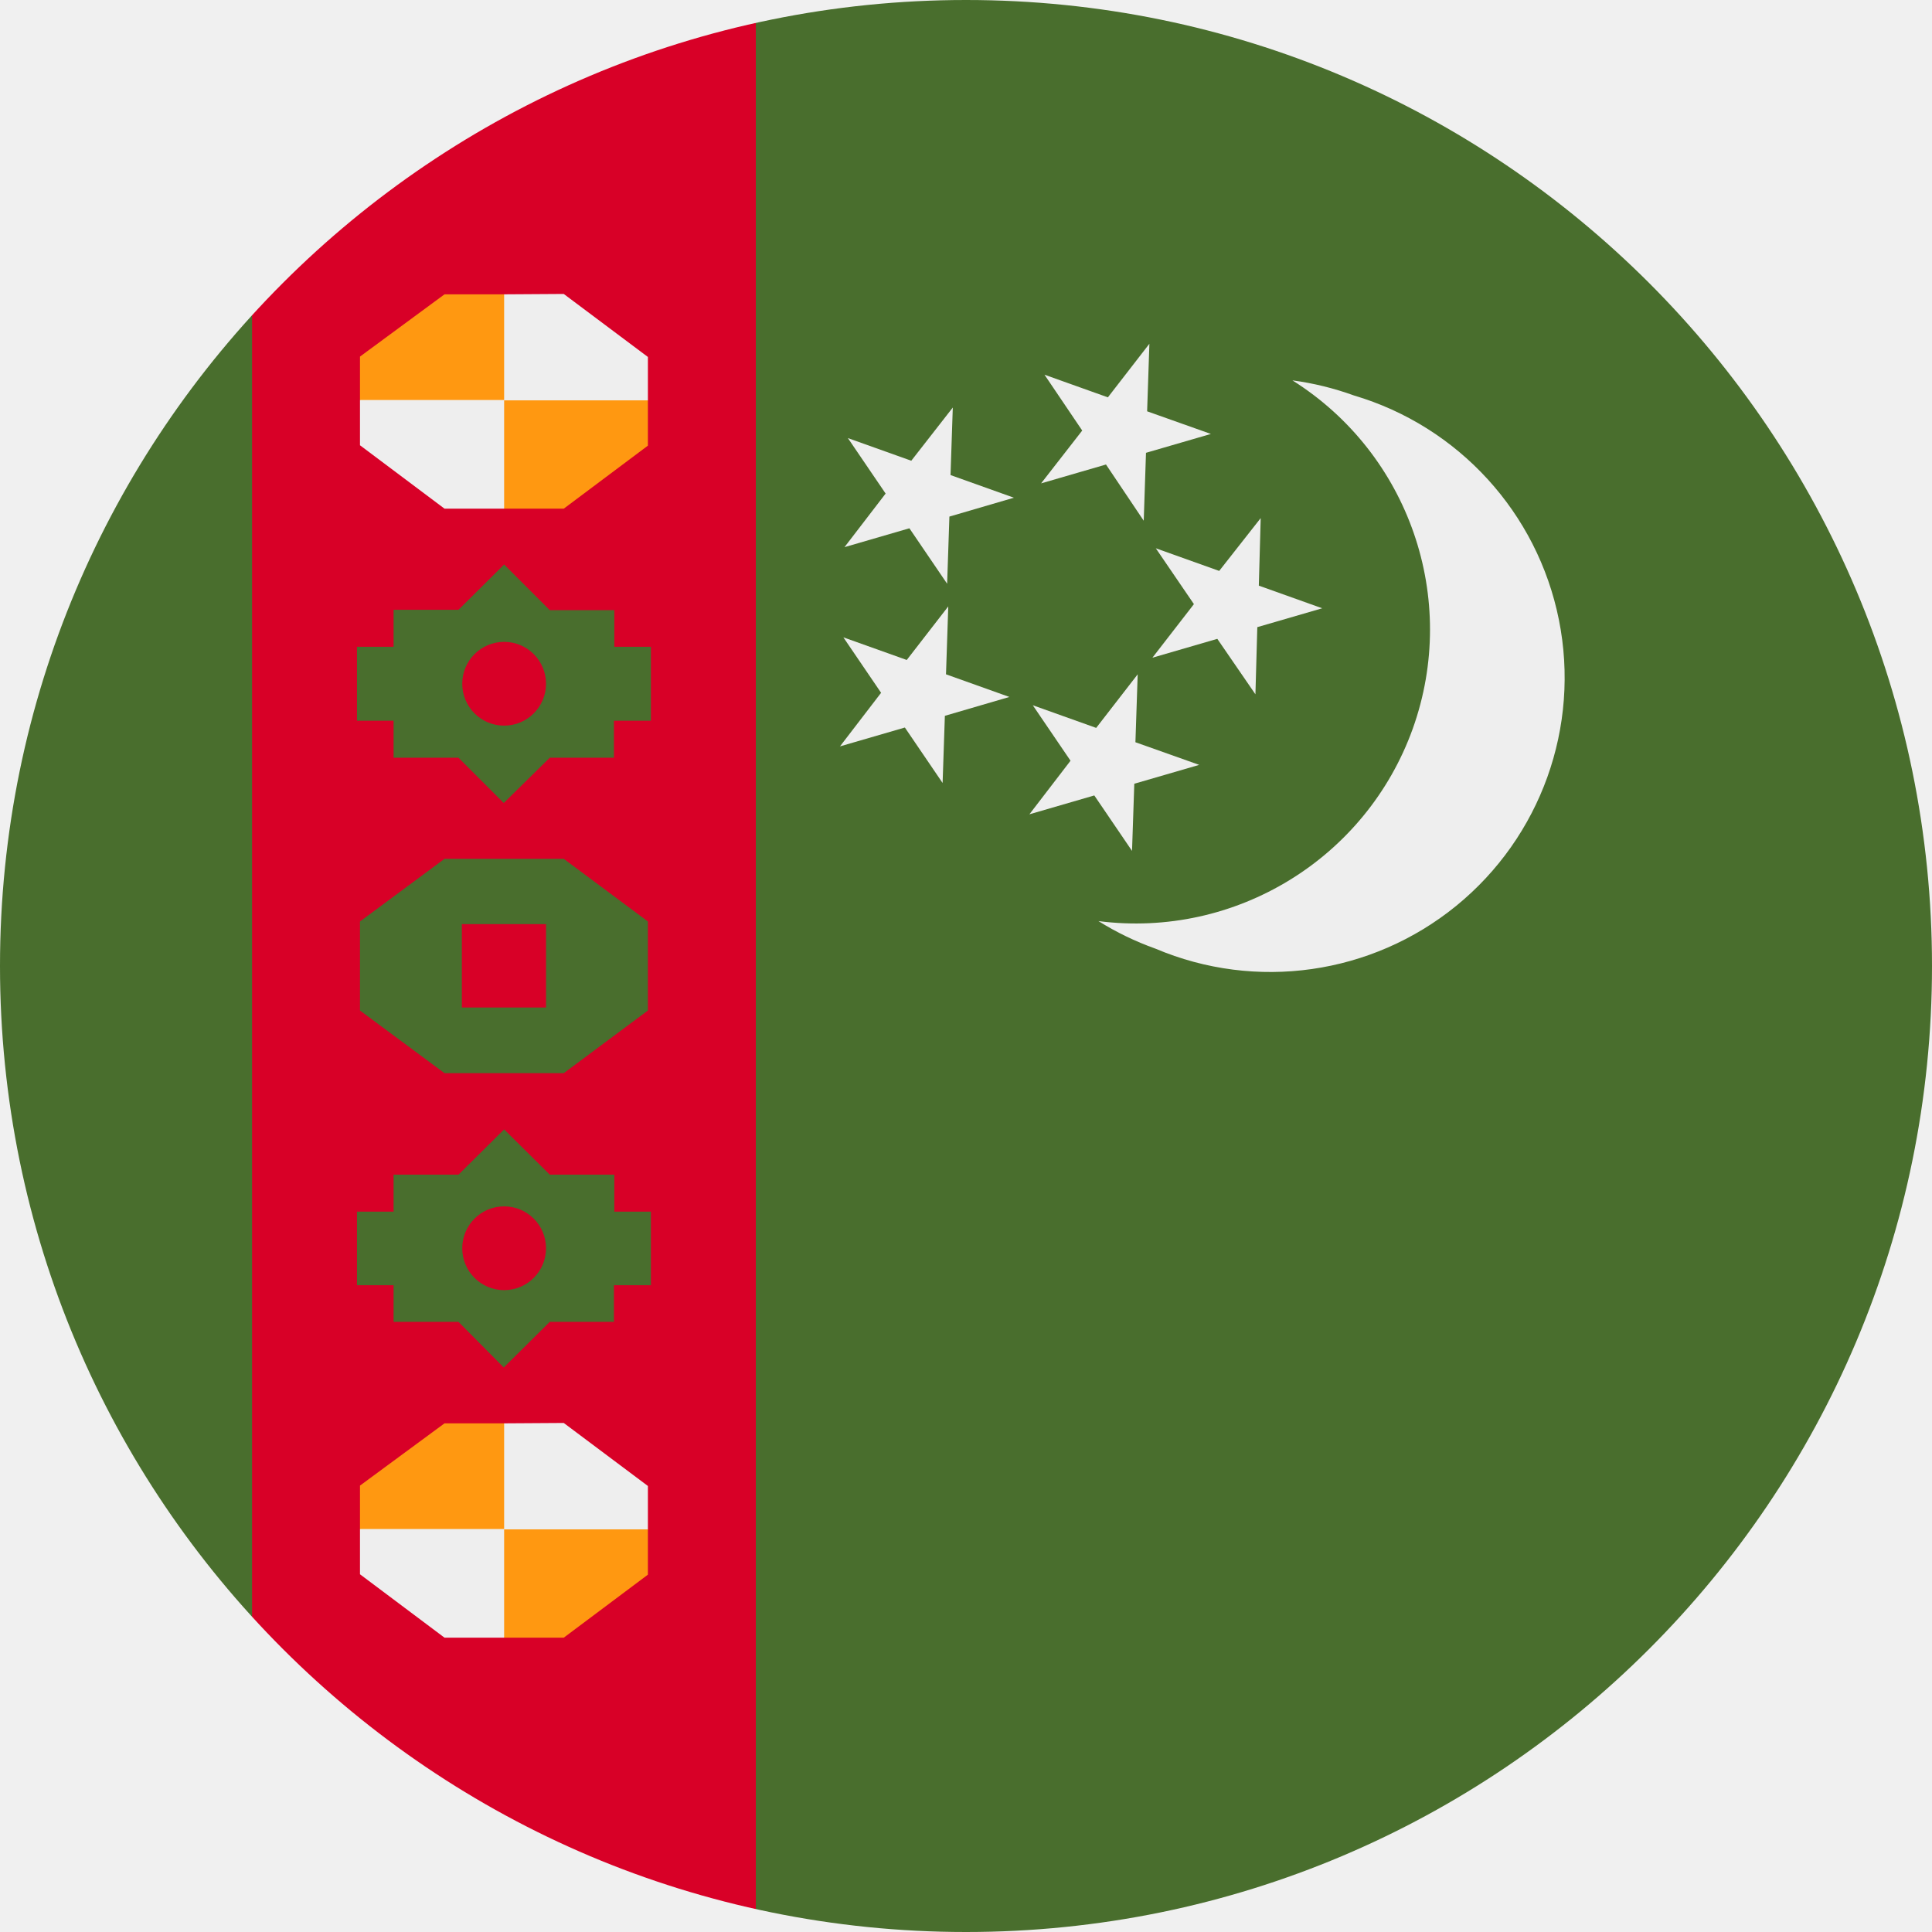
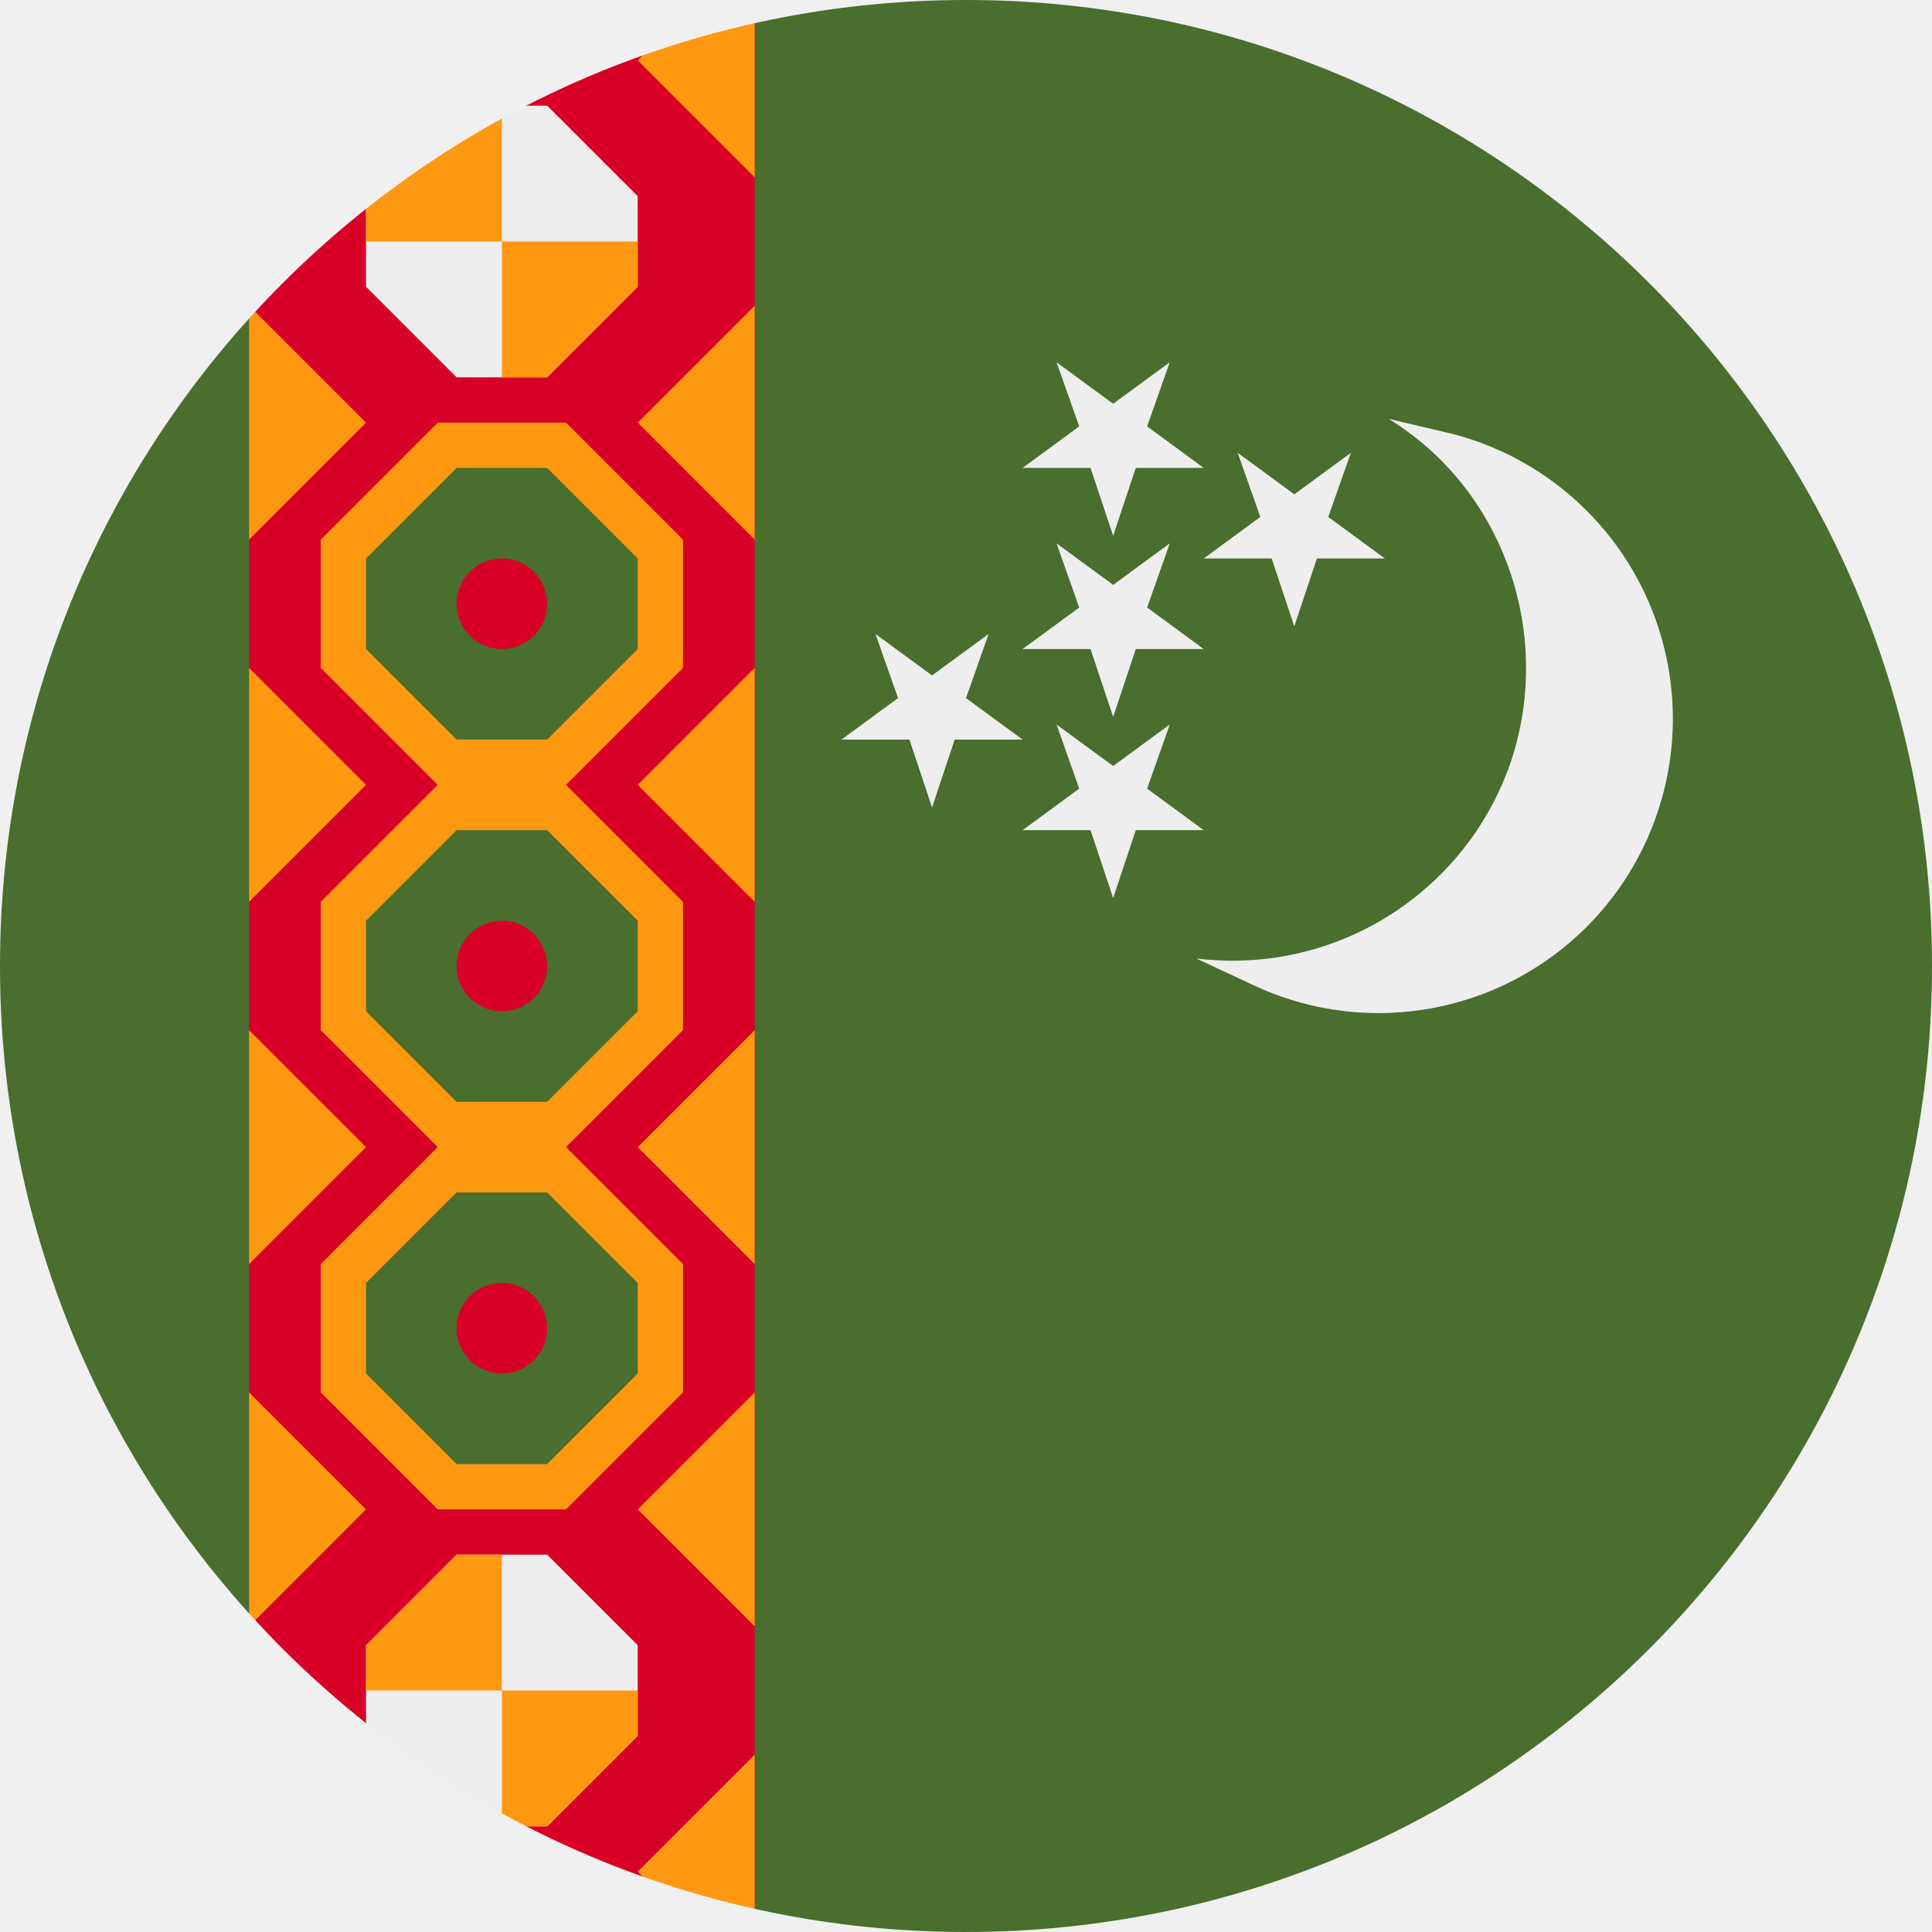
<svg xmlns="http://www.w3.org/2000/svg" width="512" height="512" viewBox="0 0 512 512">
  <mask id="a">
    <circle cx="256" cy="256" r="256" fill="#fff" />
  </mask>
  <g mask="url(#a)">
-     <path fill="#496e2d" d="M0 0h66.8l67.8 32.3L200.3 0H512v512H200.3l-70.2-34.1L66.8 512H0z" />
-     <path fill="#d80027" d="M66.8 0h133.5v512H66.8z" />
-     <g fill="#eee">
-       <path d="M374.4 193.1a78 78 0 0 0-31.9-92.3 78.2 78.2 0 0 1 16.3 4 78 78 0 1 1-52.6 146.6 78.1 78.1 0 0 1-15.1-7.3 78 78 0 0 0 83.3-51zm-69.8-102-11 14.2-16.8-6 10 14.8-10.9 14 17.2-5 10 14.9.6-18 17.2-5-16.9-6z" />
-       <path d="m334.1 137.3-11 14-16.8-6 10.1 14.8-11 14.2 17.2-5 10.1 14.7.5-17.8 17.2-5-16.8-6zM252.5 108l-11 14.1-16.8-6 10 14.7-10.9 14.2 17.2-5 10 14.7.6-17.8 17.1-5-16.8-6zm-1.2 52.7-11 14.2-16.8-6 10 14.7-10.9 14.2 17.2-5 10 14.7.6-17.8 17.1-5-16.8-6zm50.2 18-11 14.2-16.8-6 10 14.7-10.9 14.2 17.2-5 10 14.7.6-17.8 17.2-5-16.9-6z" />
-     </g>
-     <path fill="#eee" d="M117.8 134.8 95.4 118v-12l38.2-28 15.8-.1 22.3 16.7v11.5l-38.1 28.7z" />
-     <path fill="#ff9811" d="M133.6 78h-15.8L95.4 94.5V106h38.2zm0 56.8h15.8l22.3-16.7v-12h-38.1z" />
-     <path fill="#496e2d" d="m117.8 284.4-22.4-16.6v-23.6l22.4-16.6h31.6l22.3 16.6v23.6l-22.3 16.6zm54.7 36.7h-9.7v-9.8h-17.1l-12.1-12-12.1 12h-17.2v9.8h-9.7v19.5h9.7v9.7h17.2l12 12.1 12.2-12.1h17v-9.7h9.8zm0-149.7h-9.7v-9.7h-17.1l-12.1-12.1-12.1 12h-17.2v9.8h-9.7V191h9.7v9.8h17.2l12 12 12.2-12h17V191h9.8z" />
-     <g fill="#d80027">
-       <path d="M122.4 244.9h22.3V267h-22.3z" />
-       <circle cx="133.6" cy="181.2" r="11.1" />
-       <circle cx="133.6" cy="330.8" r="11.1" />
-     </g>
-     <path fill="#eee" d="m117.8 434-22.4-16.8v-12l38.2-28 15.8-.1 22.3 16.7v11.5L133.6 434z" />
-     <path fill="#ff9811" d="M133.6 377.2h-15.8l-22.4 16.5v11.5h38.2zm0 56.8h15.8l22.3-16.7v-12h-38.1z" />
+     <path fill="#496e2d" d="M0 0h66l67 32 67-32h312v512H200l-67-32-67 32H0Z" />
+     <path fill="#d80027" d="M66 0h134v512H66Z" />
+     <path fill="#eee" d="m280 96 6 17-15 11h18l6 18 6-18h18l-15-11 6-17-15 11zm88 15c31 19 44 58 32 92a78 78 0 0 1-83 51l15 7a78 78 0 1 0 53-146zm-40 9 6 17-15 11h18l6 18 6-18h18l-15-11 6-17-15 11zm-48 24 6 17-15 11h18l6 18 6-18h18l-15-11 6-17-15 11zm-48 24 6 17-15 11h18l6 18 6-18h18l-15-11 6-17-15 11zm48 24 6 17-15 11h18l6 18 6-18h18l-15-11 6-17-15 11zM97 52l24-24h24l24 24v24l-24 24h-24L97 76zm0 384 24-24h24l24 24v24l-24 24h-24l-24-24z" />
+     <path fill="#ff9811" d="M66 0v47l31-31L81 0zm119 0-16 16 31 31V0zm-64 28L97 52v12h36V28zm12 36v36h12l24-24V64zM66 81v62l31-31zm134 0-31 31 31 31zm-84 31-31 31v34l31 31-31 31v34l31 31-31 31v34l31 31h34l31-31v-34l-31-31 31-31v-34l-31-31 31-31v-34l-31-31zm-50 65v62l31-31zm134 0-31 31 31 31zM66 273v62l31-31zm134 0-31 31 31 31zM66 369v62l31-31zm134 0-31 31 31 31zm-79 43-24 24v12h36v-36zm12 36v36h12l24-24v-12zm-67 17v47h15l16-16zm134 0-31 31 16 16h15z" />
+     <path fill="#496e2d" d="m121 124-24 24v24l24 24h24l24-24v-24l-24-24zm0 96-24 24v24l24 24h24l24-24v-24l-24-24zm0 96-24 24v24l24 24h24l24-24v-24l-24-24z" />
+     <path fill="#d80027" d="M133 148a12 12 0 0 0-12 12 12 12 0 0 0 12 12 12 12 0 0 0 12-12 12 12 0 0 0-12-12m0 96a12 12 0 0 0-12 12 12 12 0 0 0 12 12 12 12 0 0 0 12-12 12 12 0 0 0-12-12m0 96a12 12 0 0 0-12 12 12 12 0 0 0 12 12 12 12 0 0 0 12-12 12 12 0 0 0-12-12" />
  </g>
</svg>
